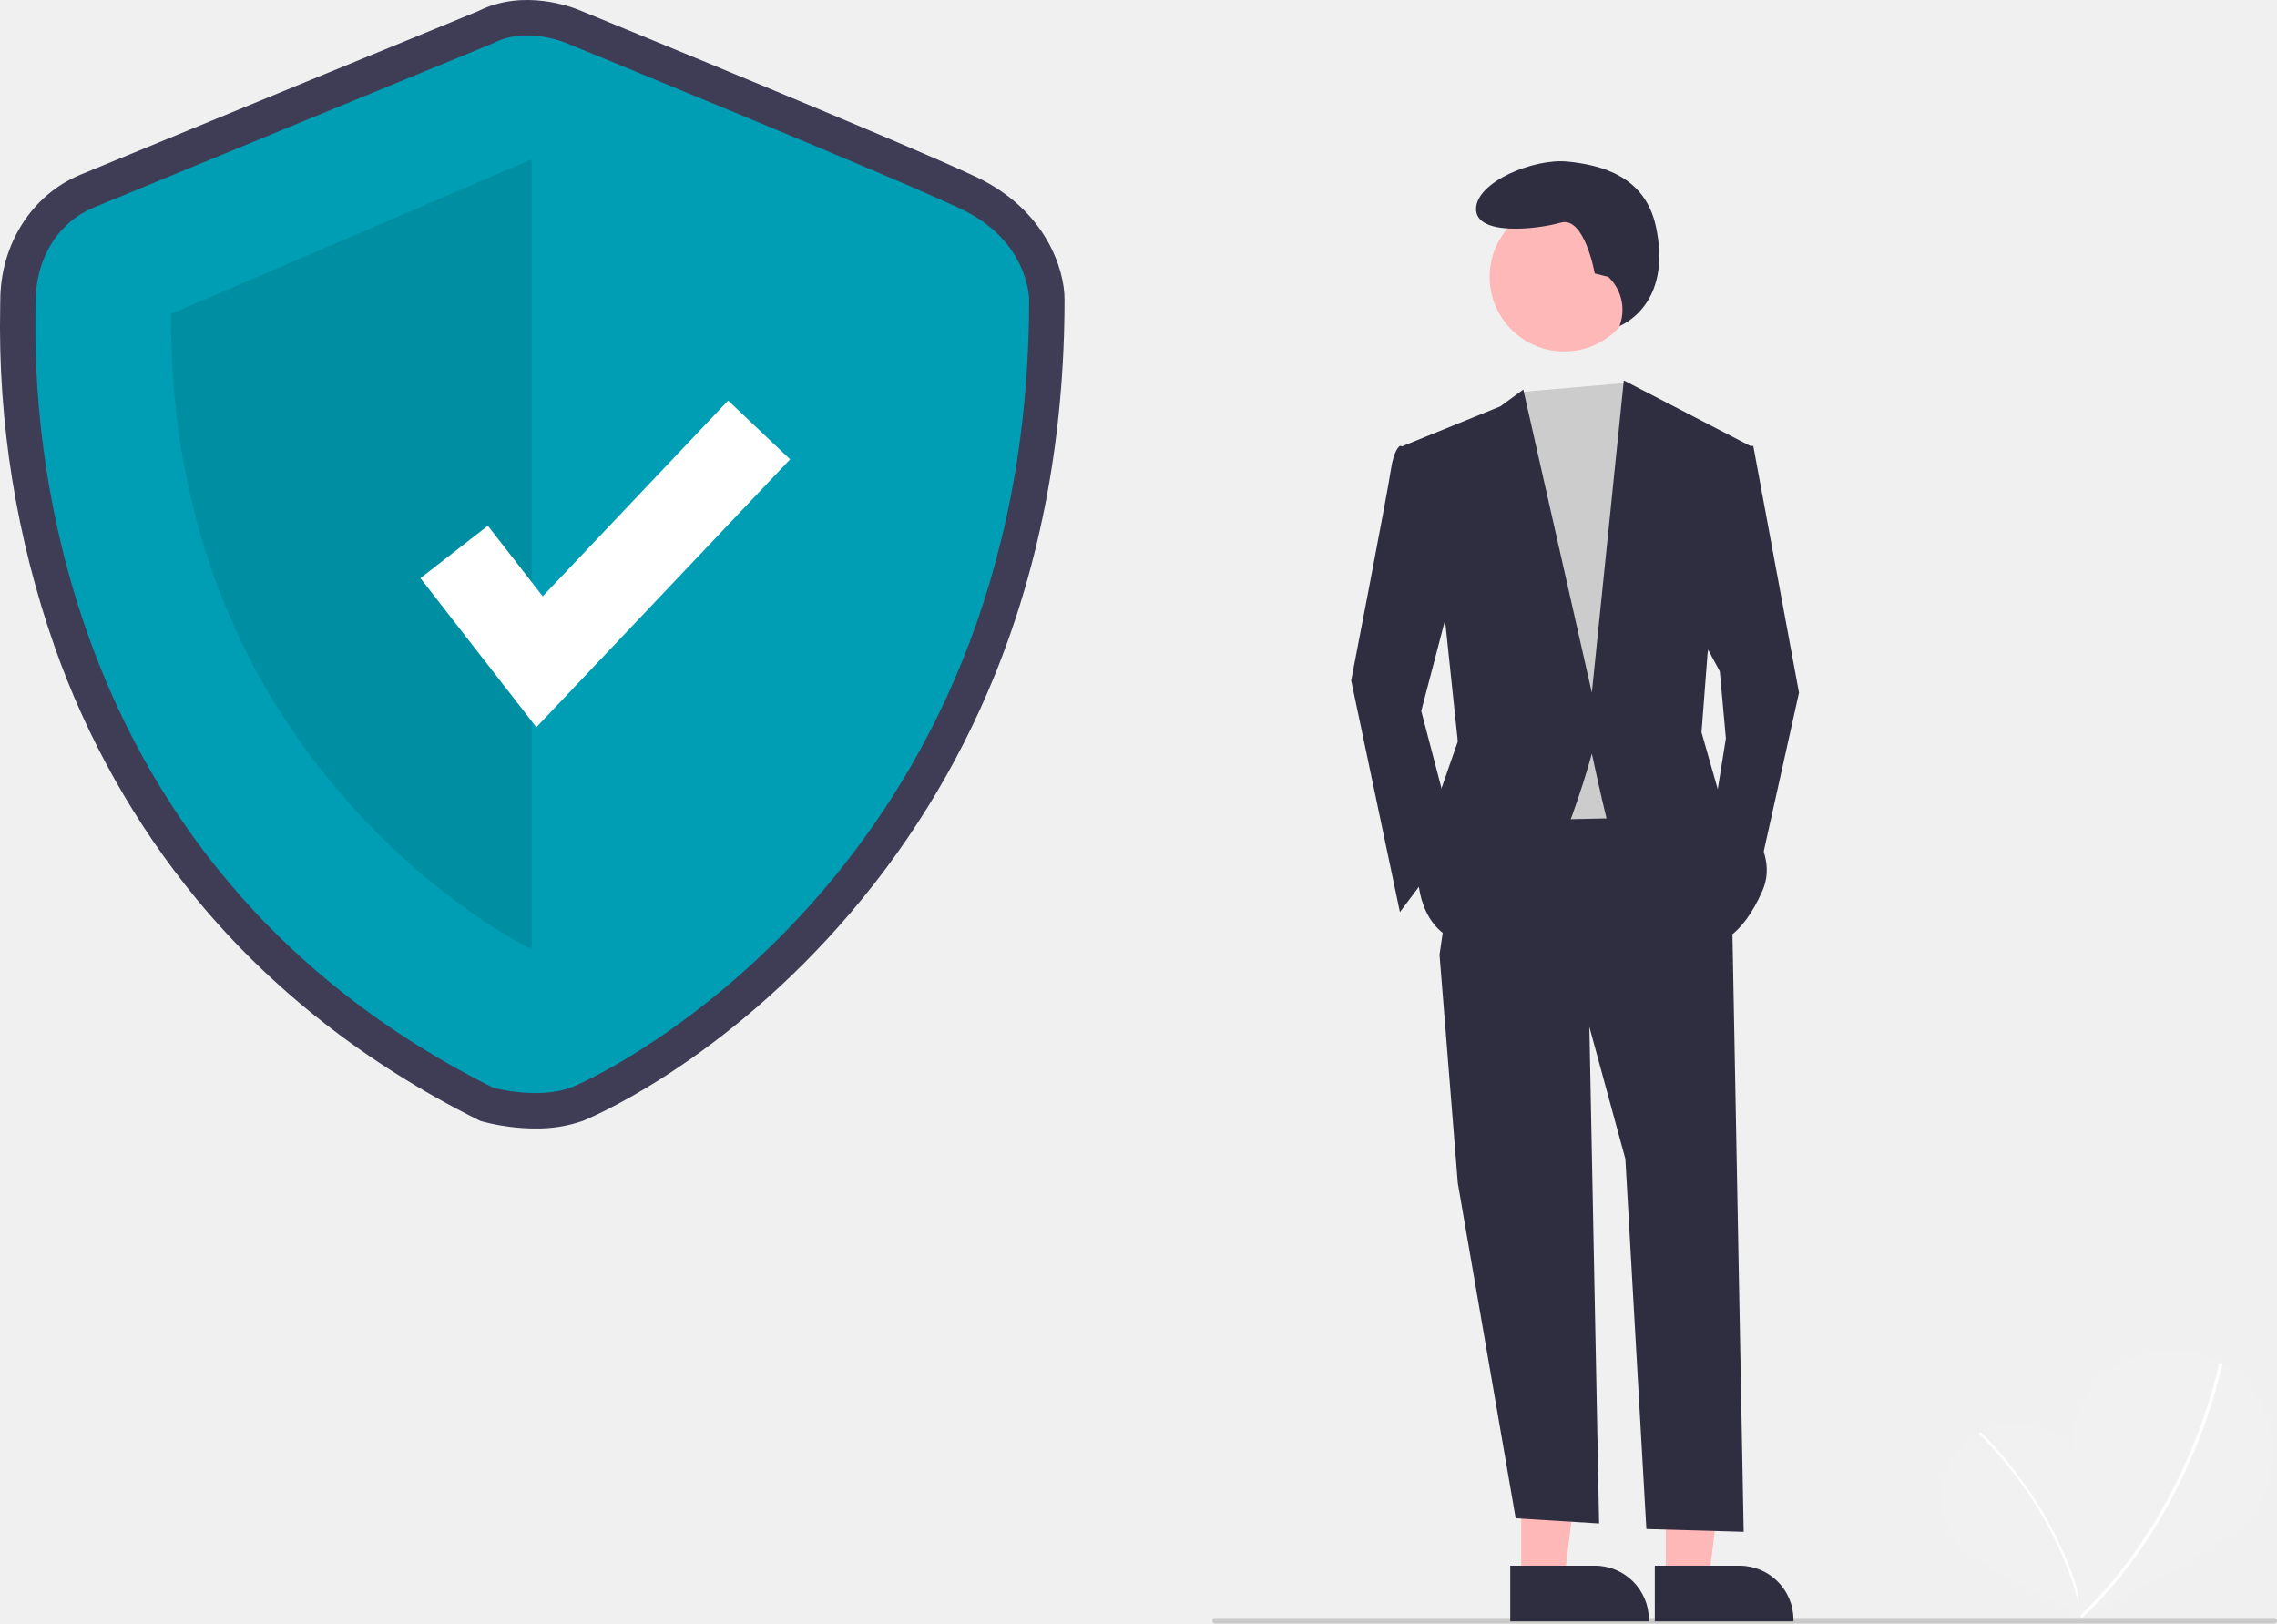
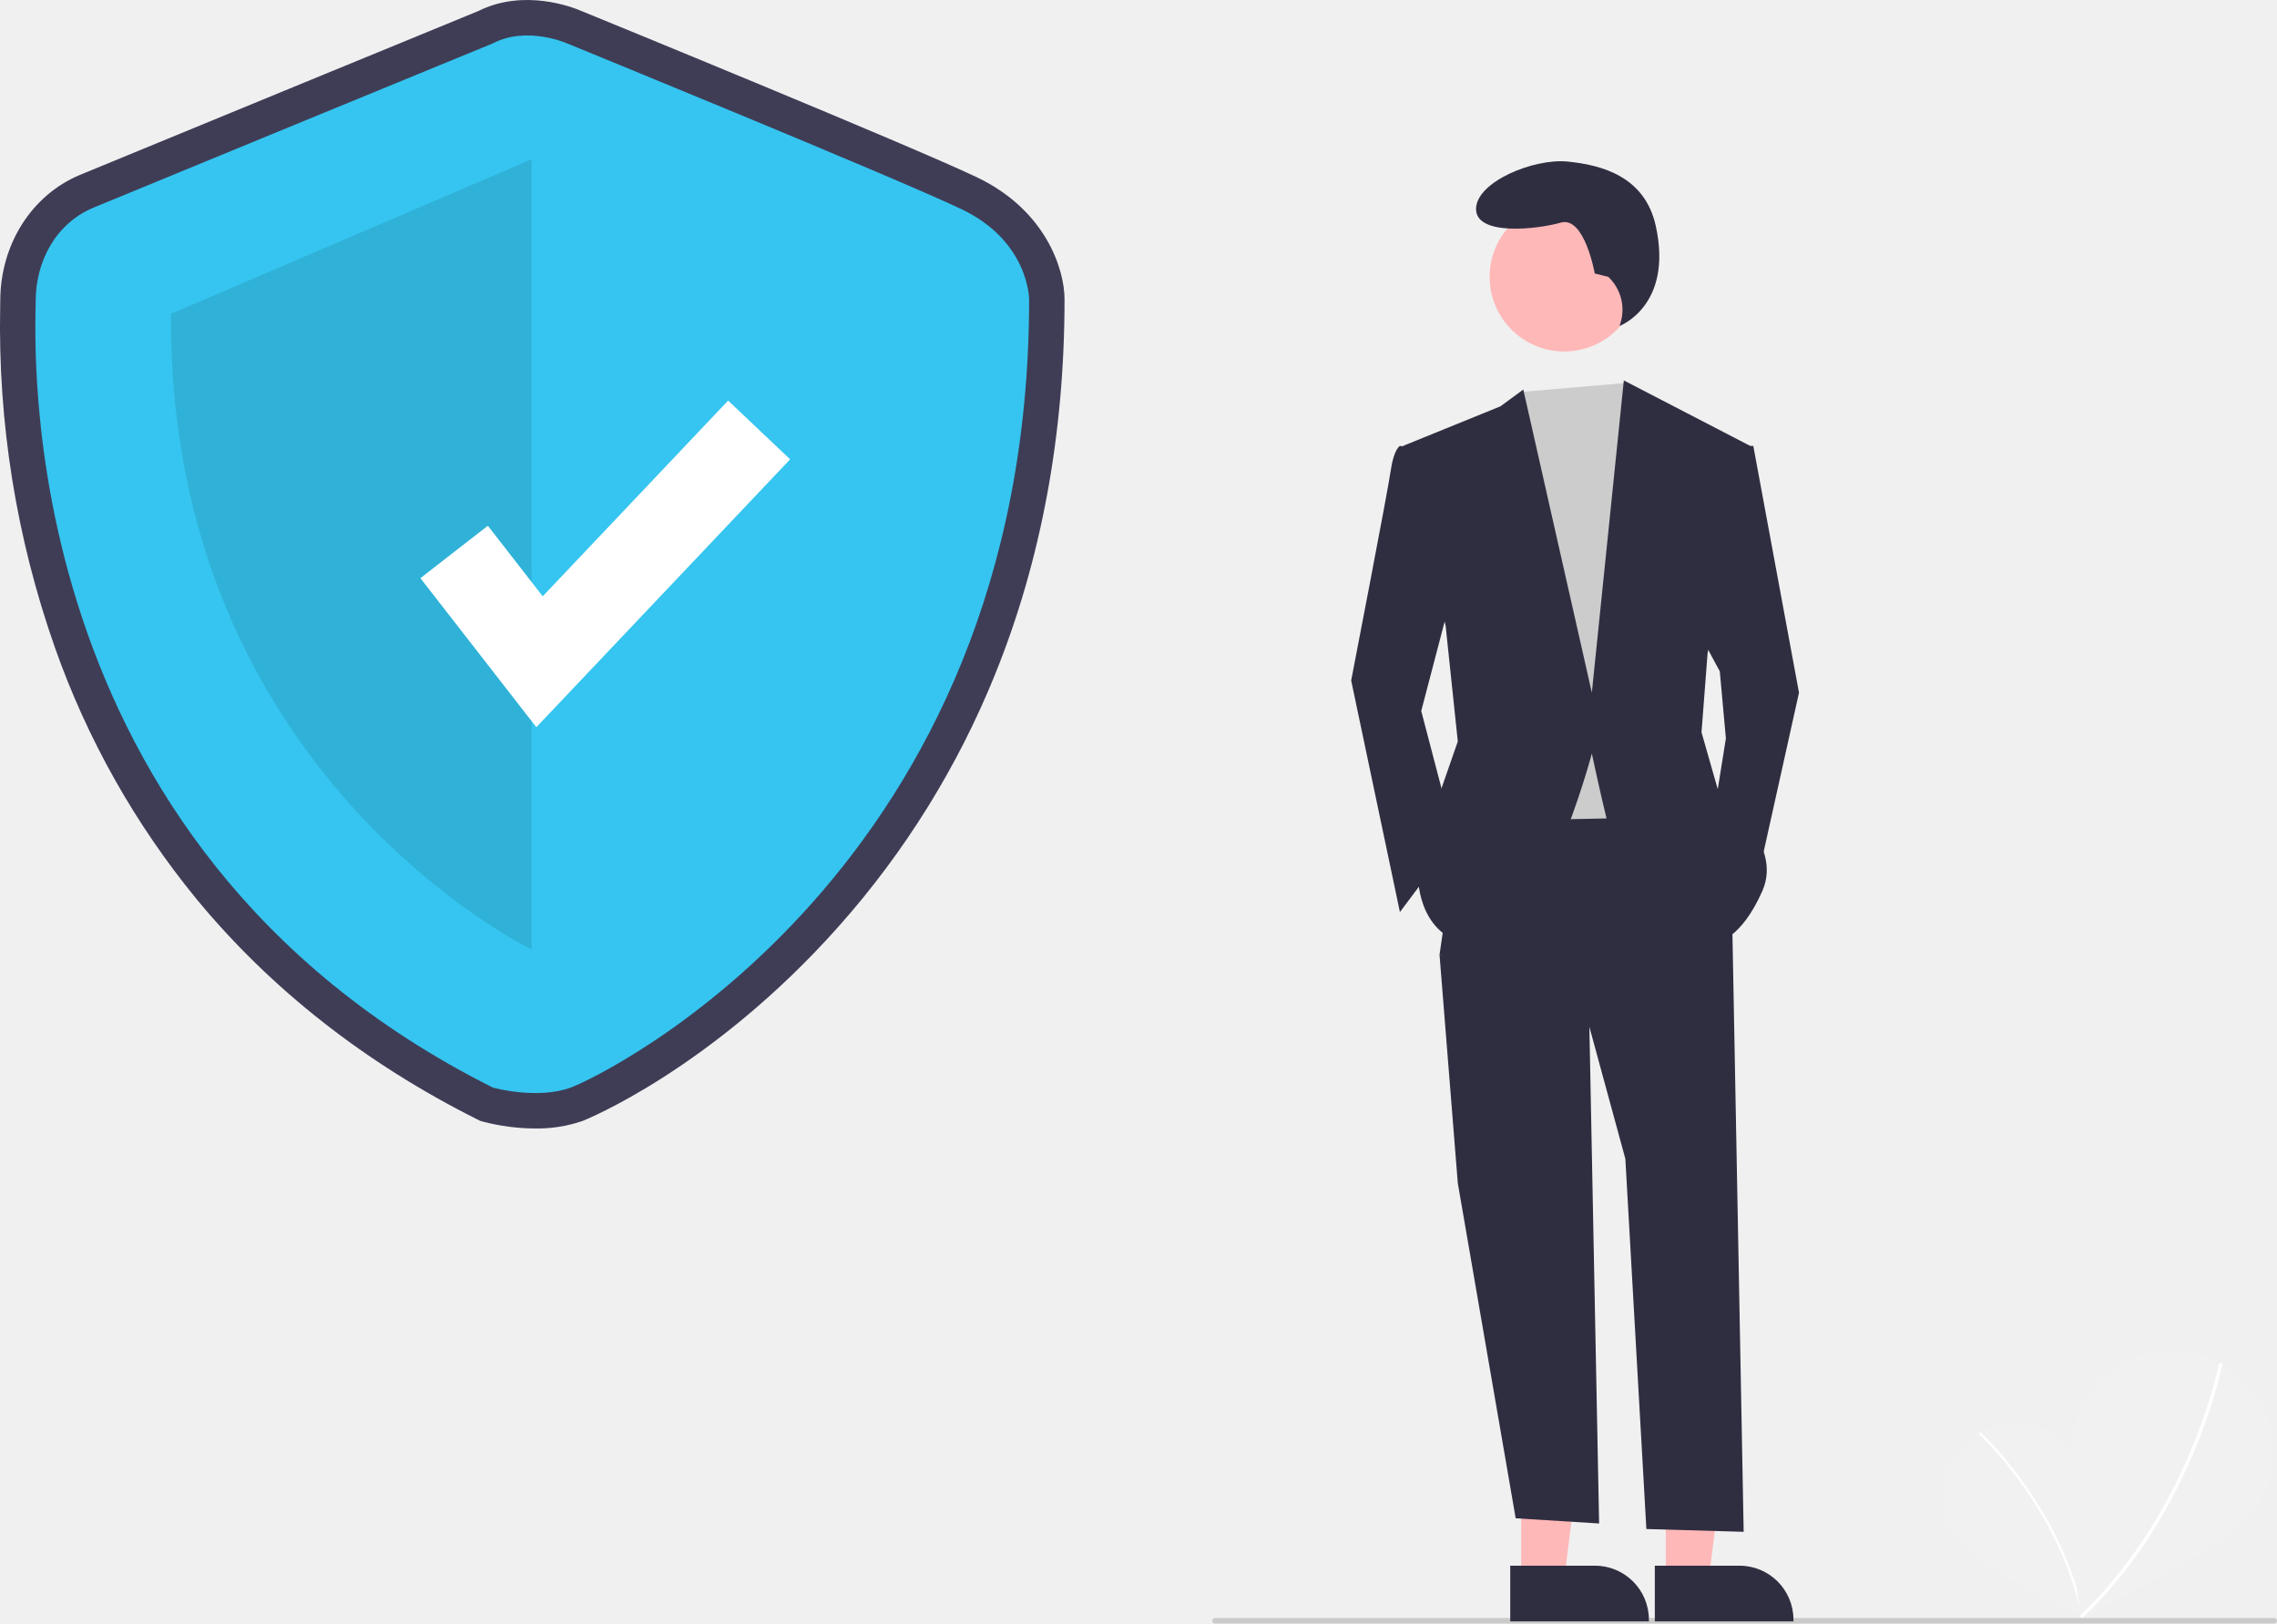
<svg xmlns="http://www.w3.org/2000/svg" id="ff41f38c-6ef4-4d72-b305-d437d63a9edd" data-name="Layer 1" width="819.07" height="584" viewBox="0 0 819.07 584">
  <path d="M938.366,683.359c7.184,12.698,1.092,55.585,1.092,55.585s-39.891-16.886-47.073-29.578a26.413,26.413,0,0,1,45.981-26.007Z" transform="translate(-190.4648 -158)" fill="#f1f1f1" />
  <path d="M940.037,738.889l-.847.179c-8.162-38.778-36.666-65.075-36.952-65.336l.583-.641C903.109,673.354,931.815,699.83,940.037,738.889Z" transform="translate(-190.4648 -158)" fill="#fff" />
  <path d="M1003.638,697.818c-9.748,17.683-64.706,41.638-64.706,41.638s-9.061-59.263.682-76.941a36.556,36.556,0,1,1,64.025,35.302Z" transform="translate(-190.4648 -158)" fill="#f1f1f1" />
  <path d="M939.416,740.098l-.826-.869c39.769-37.769,50.064-90.445,50.164-90.973l1.178.222C989.833,649.009,979.475,702.055,939.416,740.098Z" transform="translate(-190.4648 -158)" fill="#fff" />
  <path d="M383.03,563.919a75.19,75.19,0,0,1-18.64-2.411l-1.2-.332-1.113-.558c-40.242-20.177-74.192-46.827-100.907-79.211a299.865,299.865,0,0,1-50.949-90.47,348.21,348.21,0,0,1-19.691-122.665c.017-.876.031-1.553.031-2.019,0-20.289,11.262-38.091,28.691-45.354,13.339-5.558,134.455-55.305,143.206-58.9,16.48-8.258,34.062-1.365,36.876-.16,6.311,2.58,118.275,48.375,142.471,59.896,24.936,11.874,31.589,33.206,31.589,43.938,0,48.588-8.415,93.998-25.011,134.967a312.517,312.517,0,0,1-56.162,90.511c-45.847,51.594-91.706,69.884-92.148,70.045A50.11,50.11,0,0,1,383.03,563.919Zm-10.785-26.714c3.976.891,13.129,2.228,19.096.052,7.579-2.764,45.962-22.668,81.83-63.032,49.557-55.769,74.702-125.875,74.739-208.372-.089-1.671-1.275-13.592-17.062-21.109C507.123,233.447,390.746,185.86,389.573,185.381l-.322-.136c-2.439-1.022-10.201-3.175-15.551-.371l-1.071.499c-1.297.533-129.863,53.338-143.575,59.051-9.592,3.997-13.009,13.897-13.009,21.83,0,.58-.015,1.423-.036,2.513C214.914,325.214,227.976,464.113,372.246,537.205Z" transform="translate(-190.4648 -158)" fill="#3f3d56" />
-   <path d="M367.789,173.586S238.054,226.87,224.154,232.662s-20.85,19.692-20.85,33.592S192.879,461.532,367.789,549.228c0,0,15.875,4.392,27.919,0s164.945-78.526,164.945-283.553c0,0,0-20.85-24.325-32.434s-141.934-59.655-141.934-59.655S379.951,167.215,367.789,173.586Z" transform="translate(-190.4648 -158)" fill="#009eb4" />
+   <path d="M367.789,173.586S238.054,226.87,224.154,232.662s-20.85,19.692-20.85,33.592S192.879,461.532,367.789,549.228c0,0,15.875,4.392,27.919,0s164.945-78.526,164.945-283.553c0,0,0-20.85-24.325-32.434s-141.934-59.655-141.934-59.655S379.951,167.215,367.789,173.586Z" transform="translate(-190.4648 -158)" fill="#35C5F0" />
  <path d="M381.689,215.286V499.537S250.796,436.53,251.954,270.887Z" transform="translate(-190.4648 -158)" opacity="0.1" />
  <polygon points="192.931 261.581 151.235 207.969 175.483 189.11 195.226 214.494 261.921 144.088 284.224 165.219 192.931 261.581" fill="#fff" />
  <path d="M1008.535,742h-381a1,1,0,0,1,0-2h381a1,1,0,0,1,0,2Z" transform="translate(-190.4648 -158)" fill="#cacaca" />
  <polygon points="547.206 568.237 562.671 568.236 570.029 508.583 547.203 508.584 547.206 568.237" fill="#ffb8b8" />
  <path d="M733.725,721.188l30.458-.001h.001a19.411,19.411,0,0,1,19.41,19.41v.631l-49.868.002Z" transform="translate(-190.4648 -158)" fill="#2f2e41" />
  <polygon points="599.206 568.237 614.671 568.236 622.029 508.583 599.203 508.584 599.206 568.237" fill="#ffb8b8" />
  <path d="M785.725,721.188l30.458-.001h.001a19.411,19.411,0,0,1,19.41,19.41v.631l-49.868.002Z" transform="translate(-190.4648 -158)" fill="#2f2e41" />
  <polygon points="571.514 358.75 575.224 548 545.213 546.139 524.393 425.597 517.817 343.408 571.514 358.75" fill="#2f2e41" />
  <path d="M813.483,484.971,817.689,709l-35-1-7.56-133.17-13.15-48.217-53.696-25.204,8.767-60.271,78.9-1.096Z" transform="translate(-190.4648 -158)" fill="#2f2e41" />
  <circle cx="562.676" cy="99.594" r="26.838" fill="#ffb8b8" />
  <polygon points="584.936 137.738 589.047 143.966 600.006 174.649 591.239 294.095 539.734 295.192 533.16 158.211 546.933 140.995 584.936 137.738" fill="#ccc" />
  <path d="M702.803,319.499l-8.767-1.096s-2.192,1.096-3.288,8.767-14.246,75.613-14.246,75.613l17.533,83.284,19.725-26.3-12.054-46.025,12.054-46.025Z" transform="translate(-190.4648 -158)" fill="#2f2e41" />
  <polygon points="624.114 160.404 630.689 160.404 647.127 249.166 631.785 318.204 616.443 293 620.826 265.604 618.635 241.496 610.964 227.249 624.114 160.404" fill="#2f2e41" />
  <path d="M768.999,257.594l-4.88-1.22s-3.66-20.739-12.199-18.299-30.498,4.88-30.498-4.88,20.739-18.299,32.938-17.079,27.779,5.267,31.718,23.178c6.314,28.713-13.026,35.965-13.026,35.965l.322-1.045a16.282,16.282,0,0,0-4.374-16.621Z" transform="translate(-190.4648 -158)" fill="#2f2e41" />
  <path d="M695.132,318.403l35.067-14.246,8.219-6.027,24.656,109.036,11.506-112.324,45.477,23.561L804.716,392.92l-2.192,28.492,6.575,23.013s23.013,16.438,15.342,33.971-16.438,18.629-16.438,18.629-37.259-35.067-39.45-43.834-5.479-24.108-5.479-24.108-18.629,70.134-40.546,69.038-21.917-24.108-21.917-24.108l5.479-24.108,8.767-25.204-4.383-41.642Z" transform="translate(-190.4648 -158)" fill="#2f2e41" />
</svg>
